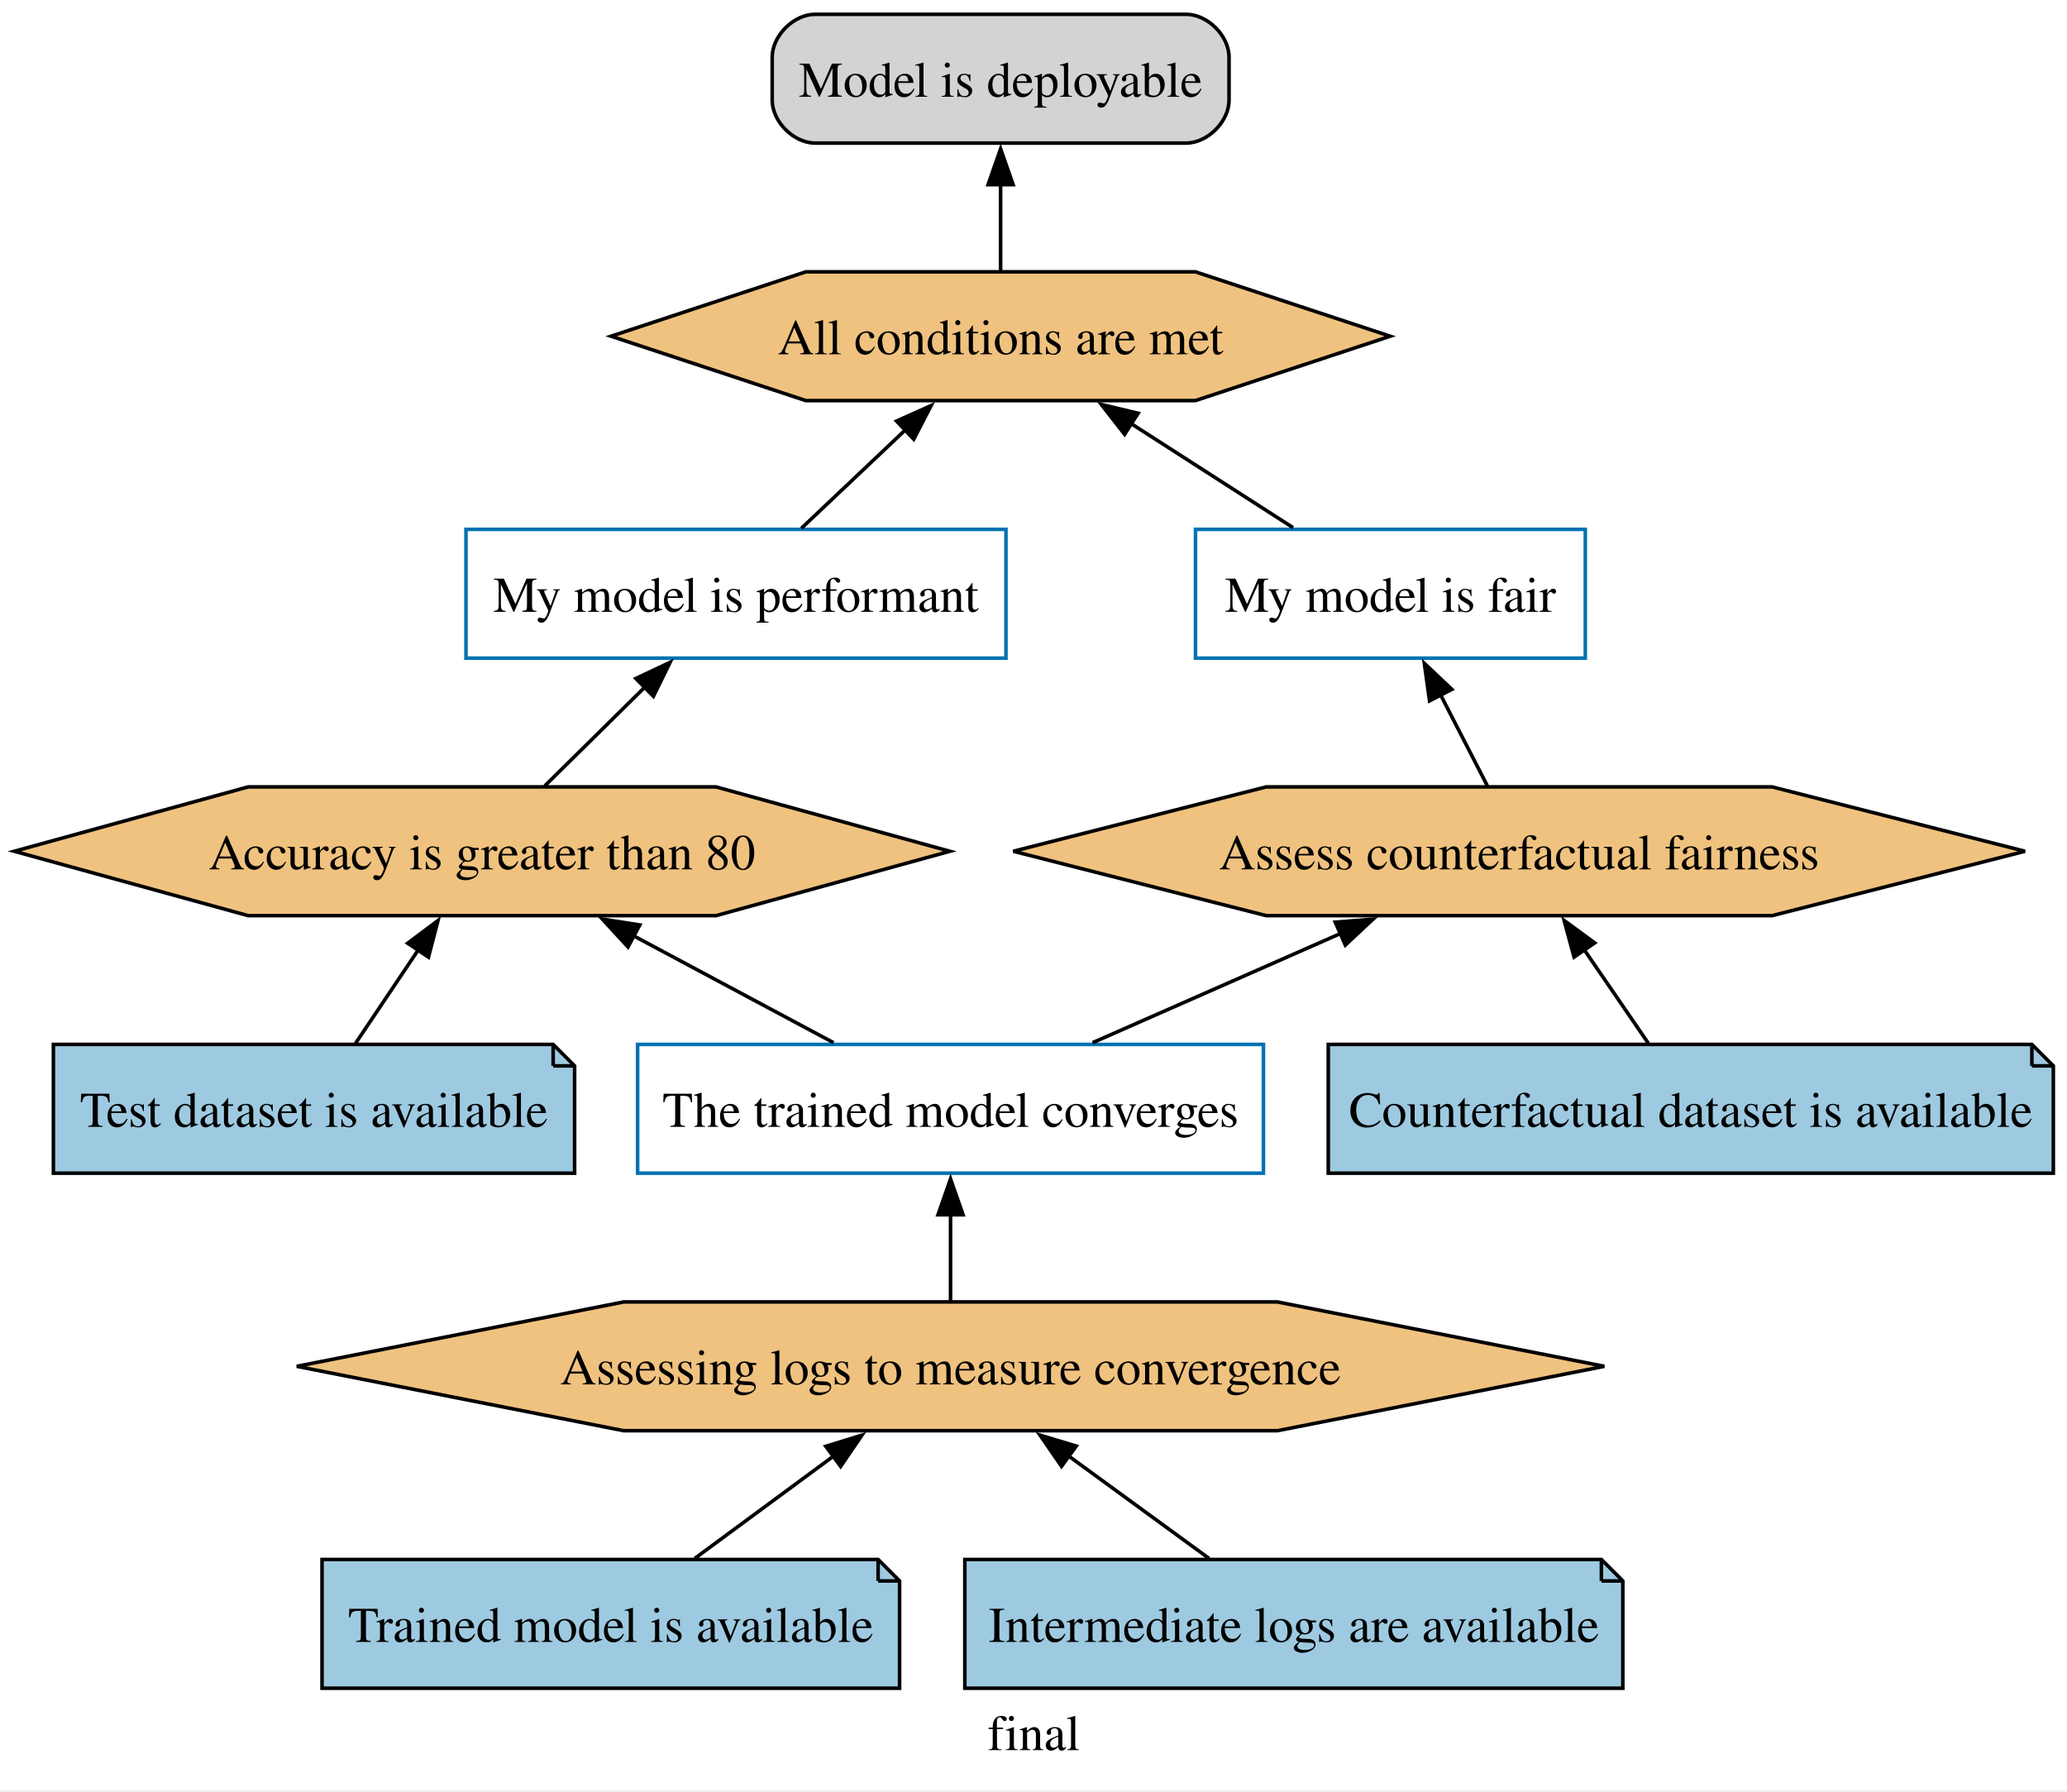
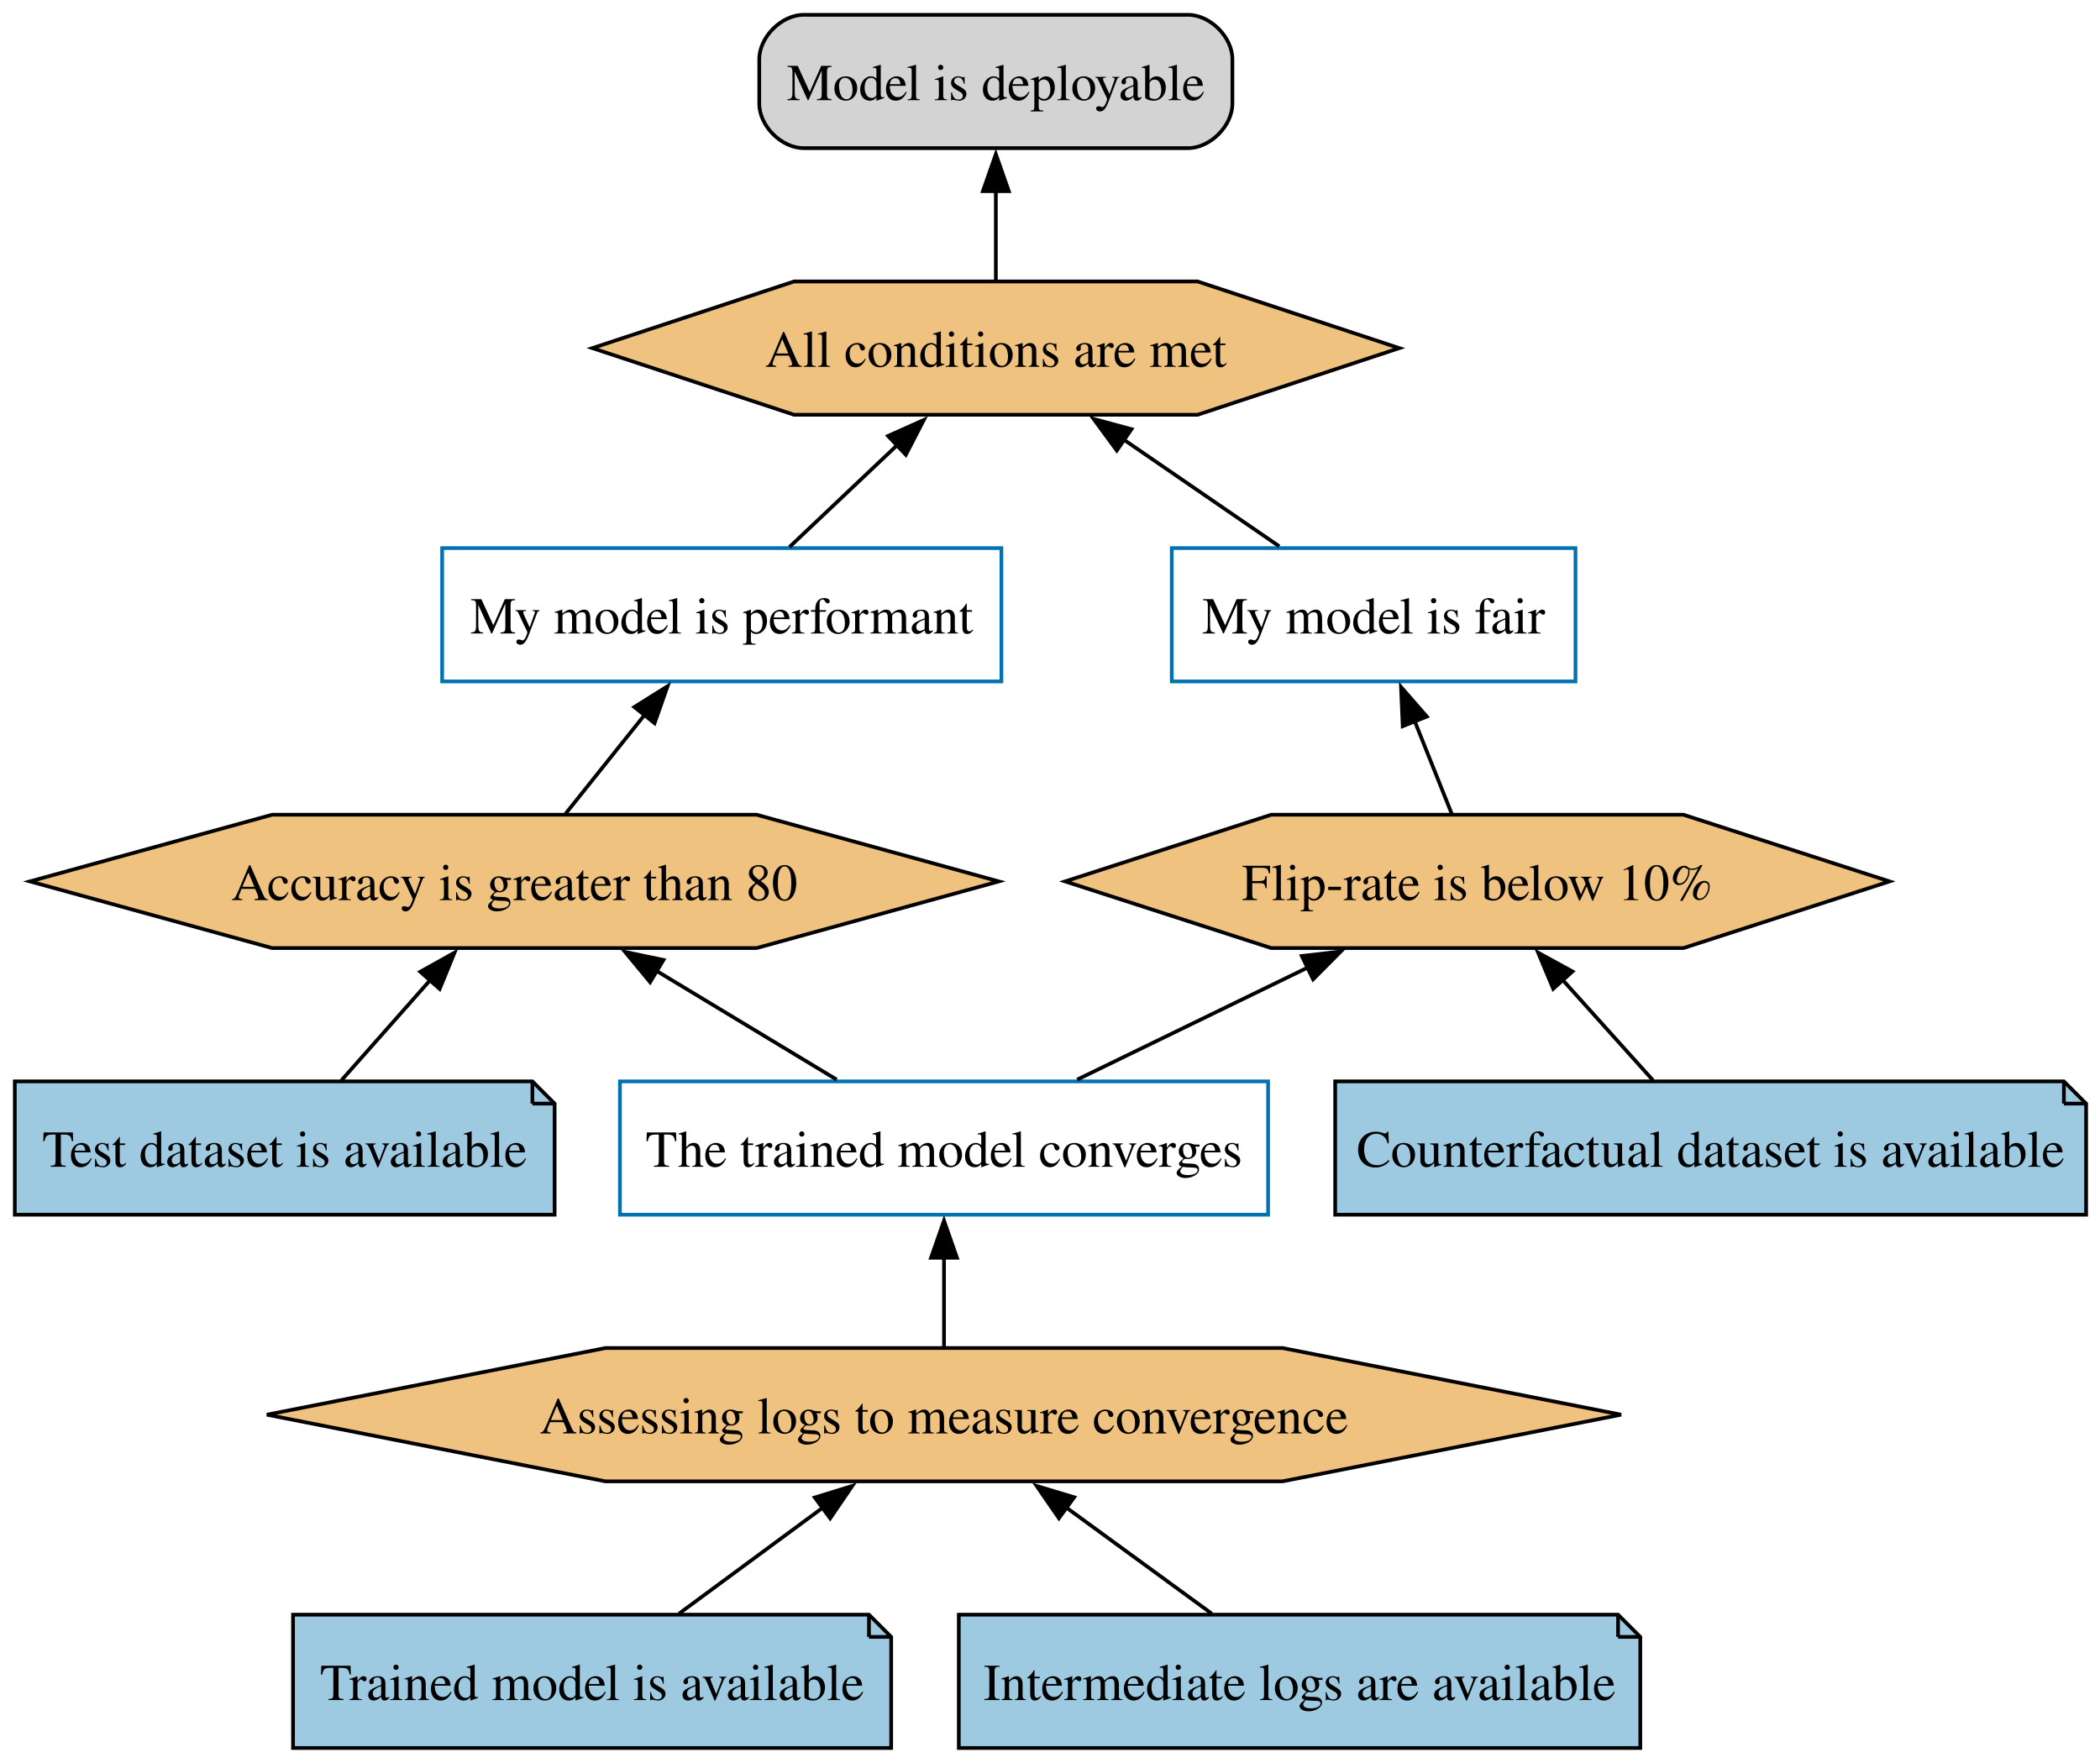
- <svg xmlns="http://www.w3.org/2000/svg" width="578pt" height="501pt" viewBox="0.00 0.00 578.00 501.00">
-   <g id="graph0" class="graph" transform="scale(1 1) rotate(0) translate(4 496.5)">
-     <polygon fill="white" stroke="none" points="-4,4 -4,-496.5 574.18,-496.5 574.18,4 -4,4" />
-     <text xml:space="preserve" text-anchor="middle" x="285.09" y="-7.2" font-family="Times,serif" font-size="14.00">final</text>
-     <g id="final:deployable:assembleConclusion" class="node">
-       <path fill="lightgrey" stroke="black" d="M327.68,-492.5C327.68,-492.5 223.93,-492.5 223.93,-492.5 217.93,-492.5 211.93,-486.5 211.93,-480.5 211.93,-480.5 211.93,-468.5 211.93,-468.5 211.93,-462.5 217.93,-456.5 223.93,-456.5 223.93,-456.5 327.68,-456.5 327.68,-456.5 333.68,-456.5 339.68,-462.5 339.68,-468.5 339.68,-468.5 339.68,-480.5 339.68,-480.5 339.68,-486.5 333.68,-492.5 327.68,-492.5" />
-       <text xml:space="preserve" text-anchor="middle" x="275.8" y="-469.45" font-family="Times,serif" font-size="14.00">Model is deployable</text>
+ <svg xmlns="http://www.w3.org/2000/svg" width="567pt" height="476pt" viewBox="0.00 0.00 567.00 476.00">
+   <g id="graph0" class="graph" transform="scale(1 1) rotate(0) translate(4 472)">
+     <polygon fill="white" stroke="none" points="-4,4 -4,-472 563.25,-472 563.25,4 -4,4" />
+     <g id="node1" class="node">
+       <path fill="lightgrey" stroke="black" d="M316.75,-468C316.75,-468 213,-468 213,-468 207,-468 201,-462 201,-456 201,-456 201,-444 201,-444 201,-438 207,-432 213,-432 213,-432 316.75,-432 316.75,-432 322.75,-432 328.75,-438 328.75,-444 328.75,-444 328.75,-456 328.75,-456 328.75,-462 322.75,-468 316.75,-468" />
+       <text xml:space="preserve" text-anchor="middle" x="264.88" y="-444.95" font-family="Times,serif" font-size="14.00">Model is deployable</text>
    </g>
-     <g id="final:deployable:fair:c" class="node">
-       <polygon fill="none" stroke="#0072b2" points="439.3,-348.5 330.3,-348.5 330.3,-312.5 439.3,-312.5 439.3,-348.5" />
-       <text xml:space="preserve" text-anchor="middle" x="384.8" y="-325.45" font-family="Times,serif" font-size="14.00">My model is fair</text>
+     <g id="node2" class="node">
+       <polygon fill="none" stroke="#0072b2" points="421.38,-324 312.38,-324 312.38,-288 421.38,-288 421.38,-324" />
+       <text xml:space="preserve" text-anchor="middle" x="366.88" y="-300.95" font-family="Times,serif" font-size="14.00">My model is fair</text>
    </g>
-     <g id="final:deployable:assembleStrategy" class="node">
-       <polygon fill="#f0c27f" stroke="black" points="384.74,-402.5 330.27,-420.5 221.34,-420.5 166.87,-402.5 221.34,-384.5 330.27,-384.5 384.74,-402.5" />
-       <text xml:space="preserve" text-anchor="middle" x="275.8" y="-397.45" font-family="Times,serif" font-size="14.00">All conditions are met</text>
+     <g id="node9" class="node">
+       <polygon fill="#f0c27f" stroke="black" points="373.81,-378 319.34,-396 210.41,-396 155.94,-378 210.41,-360 319.34,-360 373.81,-378" />
+       <text xml:space="preserve" text-anchor="middle" x="264.88" y="-372.95" font-family="Times,serif" font-size="14.00">All conditions are met</text>
+     </g>
+     <g id="edge1" class="edge">
+       <path fill="none" stroke="black" d="M341.4,-324.48C328.65,-333.24 313.02,-343.96 299.23,-353.42" />
+       <polygon fill="black" stroke="black" points="297.54,-350.34 291.27,-358.88 301.5,-356.11 297.54,-350.34" />
+     </g>
+     <g id="node3" class="node">
+       <polygon fill="#f0c27f" stroke="black" points="506.18,-234 450.53,-252 339.22,-252 283.57,-234 339.22,-216 450.53,-216 506.18,-234" />
+       <text xml:space="preserve" text-anchor="middle" x="394.88" y="-228.95" font-family="Times,serif" font-size="14.00">Flip-rate is below 10%</text>
+     </g>
+     <g id="edge2" class="edge">
+       <path fill="none" stroke="black" d="M387.95,-252.3C384.94,-259.85 381.32,-268.88 377.95,-277.32" />
+       <polygon fill="black" stroke="black" points="374.74,-275.91 374.28,-286.49 381.24,-278.51 374.74,-275.91" />
+     </g>
+     <g id="node4" class="node">
+       <polygon fill="none" stroke="#0072b2" points="338.38,-180 163.38,-180 163.38,-144 338.38,-144 338.38,-180" />
+       <text xml:space="preserve" text-anchor="middle" x="250.88" y="-156.95" font-family="Times,serif" font-size="14.00">The trained model converges</text>
+     </g>
+     <g id="edge3" class="edge">
+       <path fill="none" stroke="black" d="M286.84,-180.48C305.71,-189.66 329.03,-200.99 349.17,-210.78" />
+       <polygon fill="black" stroke="black" points="347.48,-213.85 358.01,-215.08 350.54,-207.56 347.48,-213.85" />
+     </g>
+     <g id="node7" class="node">
+       <polygon fill="#f0c27f" stroke="black" points="265.68,-234 200.28,-252 69.47,-252 4.07,-234 69.47,-216 200.28,-216 265.68,-234" />
+       <text xml:space="preserve" text-anchor="middle" x="134.88" y="-228.95" font-family="Times,serif" font-size="14.00">Accuracy is greater than 80</text>
+     </g>
+     <g id="edge4" class="edge">
+       <path fill="none" stroke="black" d="M221.9,-180.48C207.12,-189.4 188.95,-200.37 173.04,-209.97" />
+       <polygon fill="black" stroke="black" points="171.53,-206.79 164.77,-214.96 175.14,-212.79 171.53,-206.79" />
+     </g>
+     <g id="node5" class="node">
+       <polygon fill="#9ecae1" stroke="black" points="553.25,-180 356.5,-180 356.5,-144 559.25,-144 559.25,-174 553.25,-180" />
+       <polyline fill="none" stroke="black" points="553.25,-180 553.25,-174" />
+       <polyline fill="none" stroke="black" points="559.25,-174 553.25,-174" />
+       <text xml:space="preserve" text-anchor="middle" x="457.88" y="-156.95" font-family="Times,serif" font-size="14.00">Counterfactual dataset is available</text>
+     </g>
+     <g id="edge5" class="edge">
+       <path fill="none" stroke="black" d="M442.3,-180.3C434.9,-188.53 425.91,-198.52 417.75,-207.58" />
+       <polygon fill="black" stroke="black" points="415.37,-205 411.28,-214.77 420.57,-209.68 415.37,-205" />
+     </g>
+     <g id="node6" class="node">
+       <polygon fill="none" stroke="#0072b2" points="266.38,-324 115.38,-324 115.38,-288 266.38,-288 266.38,-324" />
+       <text xml:space="preserve" text-anchor="middle" x="190.88" y="-300.95" font-family="Times,serif" font-size="14.00">My model is performant</text>
+     </g>
+     <g id="edge6" class="edge">
+       <path fill="none" stroke="black" d="M209.17,-324.3C217.97,-332.63 228.7,-342.78 238.37,-351.93" />
+       <polygon fill="black" stroke="black" points="235.77,-354.28 245.44,-358.61 240.58,-349.2 235.77,-354.28" />
+     </g>
+     <g id="edge7" class="edge">
+       <path fill="none" stroke="black" d="M148.72,-252.3C155.16,-260.36 162.96,-270.11 170.09,-279.02" />
+       <polygon fill="black" stroke="black" points="167.27,-281.09 176.25,-286.71 172.73,-276.72 167.27,-281.09" />
+     </g>
+     <g id="node8" class="node">
+       <polygon fill="#9ecae1" stroke="black" points="139.75,-180 0,-180 0,-144 145.75,-144 145.75,-174 139.75,-180" />
+       <polyline fill="none" stroke="black" points="139.75,-180 139.75,-174" />
+       <polyline fill="none" stroke="black" points="145.75,-174 139.75,-174" />
+       <text xml:space="preserve" text-anchor="middle" x="72.88" y="-156.95" font-family="Times,serif" font-size="14.00">Test dataset is available</text>
+     </g>
+     <g id="edge8" class="edge">
+       <path fill="none" stroke="black" d="M88.2,-180.3C95.41,-188.44 104.15,-198.31 112.11,-207.3" />
+       <polygon fill="black" stroke="black" points="109.47,-209.6 118.72,-214.76 114.71,-204.96 109.47,-209.6" />
    </g>
    <g id="edge9" class="edge">
-       <path fill="none" stroke="black" d="M357.58,-348.98C343.82,-357.82 326.94,-368.66 312.09,-378.2" />
-       <polygon fill="black" stroke="black" points="310.48,-375.07 303.96,-383.42 314.26,-380.96 310.48,-375.07" />
+       <path fill="none" stroke="black" d="M264.88,-396.3C264.88,-403.59 264.88,-412.27 264.88,-420.46" />
+       <polygon fill="black" stroke="black" points="261.38,-420.38 264.88,-430.38 268.38,-420.38 261.38,-420.38" />
    </g>
-     <g id="final:deployable:fair:s" class="node">
-       <polygon fill="#f0c27f" stroke="black" points="562.25,-258.5 491.53,-276.5 350.08,-276.5 279.36,-258.5 350.08,-240.5 491.53,-240.5 562.25,-258.5" />
-       <text xml:space="preserve" text-anchor="middle" x="420.8" y="-253.45" font-family="Times,serif" font-size="14.00">Assess counterfactual fairness</text>
-     </g>
-     <g id="edge2" class="edge">
-       <path fill="none" stroke="black" d="M411.91,-276.8C407.94,-284.52 403.17,-293.79 398.75,-302.39" />
-       <polygon fill="black" stroke="black" points="395.75,-300.56 394.29,-311.05 401.98,-303.76 395.75,-300.56" />
-     </g>
-     <g id="final:hook" class="node">
-       <polygon fill="none" stroke="#0072b2" points="349.3,-204.5 174.3,-204.5 174.3,-168.5 349.3,-168.5 349.3,-204.5" />
-       <text xml:space="preserve" text-anchor="middle" x="261.8" y="-181.45" font-family="Times,serif" font-size="14.00">The trained model converges</text>
-     </g>
-     <g id="edge5" class="edge">
-       <path fill="none" stroke="black" d="M301.52,-204.98C322.56,-214.25 348.61,-225.72 371,-235.57" />
-       <polygon fill="black" stroke="black" points="369.38,-238.68 379.94,-239.51 372.2,-232.28 369.38,-238.68" />
-     </g>
-     <g id="final:deployable:performant:s" class="node">
-       <polygon fill="#f0c27f" stroke="black" points="261.61,-258.5 196.21,-276.5 65.4,-276.5 0,-258.5 65.4,-240.5 196.21,-240.5 261.61,-258.5" />
-       <text xml:space="preserve" text-anchor="middle" x="130.8" y="-253.45" font-family="Times,serif" font-size="14.00">Accuracy is greater than 80</text>
-     </g>
-     <g id="edge7" class="edge">
-       <path fill="none" stroke="black" d="M229.09,-204.98C212.16,-214.03 191.29,-225.18 173.14,-234.88" />
-       <polygon fill="black" stroke="black" points="171.61,-231.73 164.44,-239.53 174.91,-237.9 171.61,-231.73" />
-     </g>
-     <g id="final:deployable:fair:e2" class="node">
-       <polygon fill="#9ecae1" stroke="black" points="564.18,-204.5 367.43,-204.5 367.43,-168.5 570.18,-168.5 570.18,-198.5 564.18,-204.5" />
-       <polyline fill="none" stroke="black" points="564.18,-204.5 564.18,-198.5" />
-       <polyline fill="none" stroke="black" points="570.18,-198.5 564.18,-198.5" />
-       <text xml:space="preserve" text-anchor="middle" x="468.8" y="-181.45" font-family="Times,serif" font-size="14.00">Counterfactual dataset is available</text>
-     </g>
-     <g id="edge6" class="edge">
-       <path fill="none" stroke="black" d="M456.94,-204.8C451.53,-212.69 445.01,-222.2 439.01,-230.95" />
-       <polygon fill="black" stroke="black" points="436.16,-228.92 433.39,-239.15 441.93,-232.88 436.16,-228.92" />
-     </g>
-     <g id="final:deployable:performant:c" class="node">
-       <polygon fill="none" stroke="#0072b2" points="277.3,-348.5 126.3,-348.5 126.3,-312.5 277.3,-312.5 277.3,-348.5" />
-       <text xml:space="preserve" text-anchor="middle" x="201.8" y="-325.45" font-family="Times,serif" font-size="14.00">My model is performant</text>
+     <g id="node10" class="node">
+       <polygon fill="#f0c27f" stroke="black" points="433.69,-90 342.28,-108 159.47,-108 68.06,-90 159.47,-72 342.28,-72 433.69,-90" />
+       <text xml:space="preserve" text-anchor="middle" x="250.88" y="-84.95" font-family="Times,serif" font-size="14.00">Assessing logs to measure convergence</text>
    </g>
    <g id="edge10" class="edge">
-       <path fill="none" stroke="black" d="M220.1,-348.8C228.9,-357.13 239.63,-367.28 249.3,-376.43" />
-       <polygon fill="black" stroke="black" points="246.7,-378.78 256.37,-383.11 251.51,-373.7 246.7,-378.78" />
+       <path fill="none" stroke="black" d="M250.88,-108.3C250.88,-115.59 250.88,-124.27 250.88,-132.46" />
+       <polygon fill="black" stroke="black" points="247.38,-132.38 250.88,-142.38 254.38,-132.38 247.38,-132.38" />
    </g>
-     <g id="edge4" class="edge">
-       <path fill="none" stroke="black" d="M148.36,-276.8C156.78,-285.11 167.04,-295.22 176.3,-304.36" />
-       <polygon fill="black" stroke="black" points="173.8,-306.8 183.38,-311.33 178.71,-301.82 173.8,-306.8" />
-     </g>
-     <g id="final:deployable:performant:e2" class="node">
-       <polygon fill="#9ecae1" stroke="black" points="150.68,-204.5 10.93,-204.5 10.93,-168.5 156.68,-168.5 156.68,-198.5 150.68,-204.5" />
-       <polyline fill="none" stroke="black" points="150.68,-204.5 150.68,-198.5" />
-       <polyline fill="none" stroke="black" points="156.68,-198.5 150.68,-198.5" />
-       <text xml:space="preserve" text-anchor="middle" x="83.8" y="-181.45" font-family="Times,serif" font-size="14.00">Test dataset is available</text>
-     </g>
-     <g id="edge8" class="edge">
-       <path fill="none" stroke="black" d="M95.42,-204.8C100.72,-212.69 107.1,-222.2 112.98,-230.95" />
-       <polygon fill="black" stroke="black" points="110,-232.79 118.48,-239.14 115.81,-228.89 110,-232.79" />
-     </g>
-     <g id="edge1" class="edge">
-       <path fill="none" stroke="black" d="M275.8,-420.8C275.8,-428.09 275.8,-436.77 275.8,-444.96" />
-       <polygon fill="black" stroke="black" points="272.3,-444.88 275.8,-454.88 279.3,-444.88 272.3,-444.88" />
-     </g>
-     <g id="final:convergence:check_convergence" class="node">
-       <polygon fill="#f0c27f" stroke="black" points="444.62,-114.5 353.21,-132.5 170.4,-132.5 78.99,-114.5 170.4,-96.5 353.21,-96.5 444.62,-114.5" />
-       <text xml:space="preserve" text-anchor="middle" x="261.8" y="-109.45" font-family="Times,serif" font-size="14.00">Assessing logs to measure convergence</text>
-     </g>
-     <g id="edge3" class="edge">
-       <path fill="none" stroke="black" d="M261.8,-132.8C261.8,-140.09 261.8,-148.77 261.8,-156.96" />
-       <polygon fill="black" stroke="black" points="258.3,-156.88 261.8,-166.88 265.3,-156.88 258.3,-156.88" />
-     </g>
-     <g id="final:convergence:e1" class="node">
-       <polygon fill="#9ecae1" stroke="black" points="241.55,-60.5 86.05,-60.5 86.05,-24.5 247.55,-24.5 247.55,-54.5 241.55,-60.5" />
-       <polyline fill="none" stroke="black" points="241.55,-60.5 241.55,-54.5" />
-       <polyline fill="none" stroke="black" points="247.55,-54.5 241.55,-54.5" />
-       <text xml:space="preserve" text-anchor="middle" x="166.8" y="-37.45" font-family="Times,serif" font-size="14.00">Trained model is available</text>
+     <g id="node11" class="node">
+       <polygon fill="#9ecae1" stroke="black" points="230.62,-36 75.12,-36 75.12,0 236.62,0 236.62,-30 230.62,-36" />
+       <polyline fill="none" stroke="black" points="230.62,-36 230.62,-30" />
+       <polyline fill="none" stroke="black" points="236.62,-30 230.62,-30" />
+       <text xml:space="preserve" text-anchor="middle" x="155.88" y="-12.95" font-family="Times,serif" font-size="14.00">Trained model is available</text>
    </g>
    <g id="edge11" class="edge">
-       <path fill="none" stroke="black" d="M190.29,-60.8C202.05,-69.47 216.48,-80.1 229.28,-89.54" />
-       <polygon fill="black" stroke="black" points="226.92,-92.14 237.04,-95.26 231.07,-86.51 226.92,-92.14" />
+       <path fill="none" stroke="black" d="M179.36,-36.3C191.12,-44.97 205.55,-55.6 218.35,-65.04" />
+       <polygon fill="black" stroke="black" points="215.99,-67.64 226.11,-70.76 220.14,-62.01 215.99,-67.64" />
    </g>
-     <g id="final:convergence:e2" class="node">
-       <polygon fill="#9ecae1" stroke="black" points="443.8,-60.5 265.8,-60.5 265.8,-24.5 449.8,-24.5 449.8,-54.5 443.8,-60.5" />
-       <polyline fill="none" stroke="black" points="443.8,-60.5 443.8,-54.5" />
-       <polyline fill="none" stroke="black" points="449.8,-54.5 443.8,-54.5" />
-       <text xml:space="preserve" text-anchor="middle" x="357.8" y="-37.45" font-family="Times,serif" font-size="14.00">Intermediate logs are available</text>
+     <g id="node12" class="node">
+       <polygon fill="#9ecae1" stroke="black" points="432.88,-36 254.88,-36 254.88,0 438.88,0 438.88,-30 432.88,-36" />
+       <polyline fill="none" stroke="black" points="432.88,-36 432.88,-30" />
+       <polyline fill="none" stroke="black" points="438.88,-30 432.88,-30" />
+       <text xml:space="preserve" text-anchor="middle" x="346.88" y="-12.95" font-family="Times,serif" font-size="14.00">Intermediate logs are available</text>
    </g>
    <g id="edge12" class="edge">
-       <path fill="none" stroke="black" d="M334.07,-60.8C322.19,-69.47 307.61,-80.1 294.67,-89.54" />
-       <polygon fill="black" stroke="black" points="292.84,-86.54 286.82,-95.26 296.96,-92.2 292.84,-86.54" />
+       <path fill="none" stroke="black" d="M323.14,-36.3C311.26,-44.97 296.68,-55.6 283.74,-65.04" />
+       <polygon fill="black" stroke="black" points="281.91,-62.04 275.89,-70.76 286.03,-67.7 281.91,-62.04" />
    </g>
  </g>
</svg>
